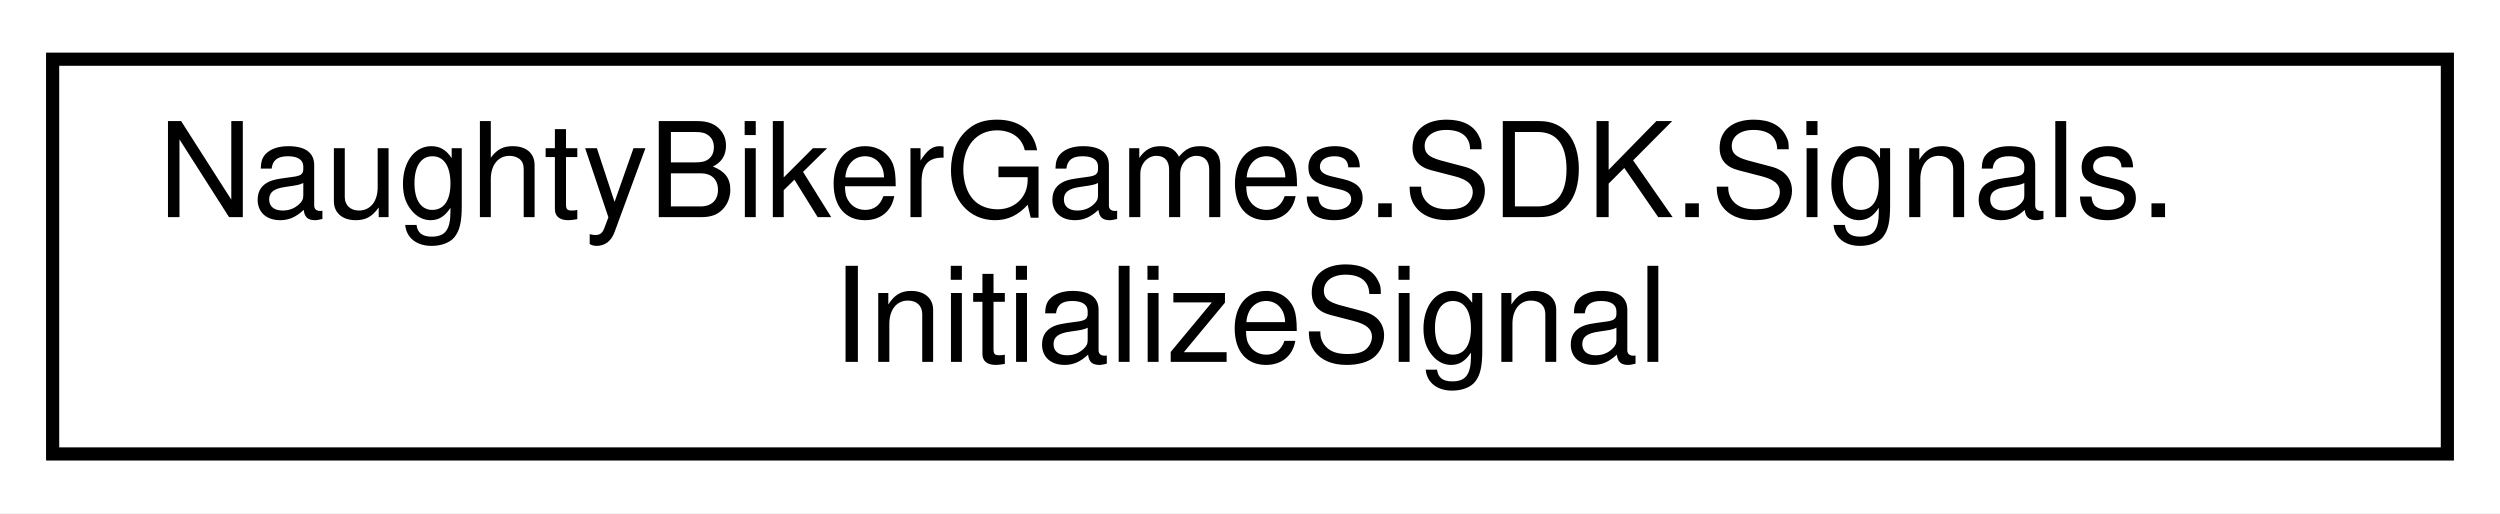
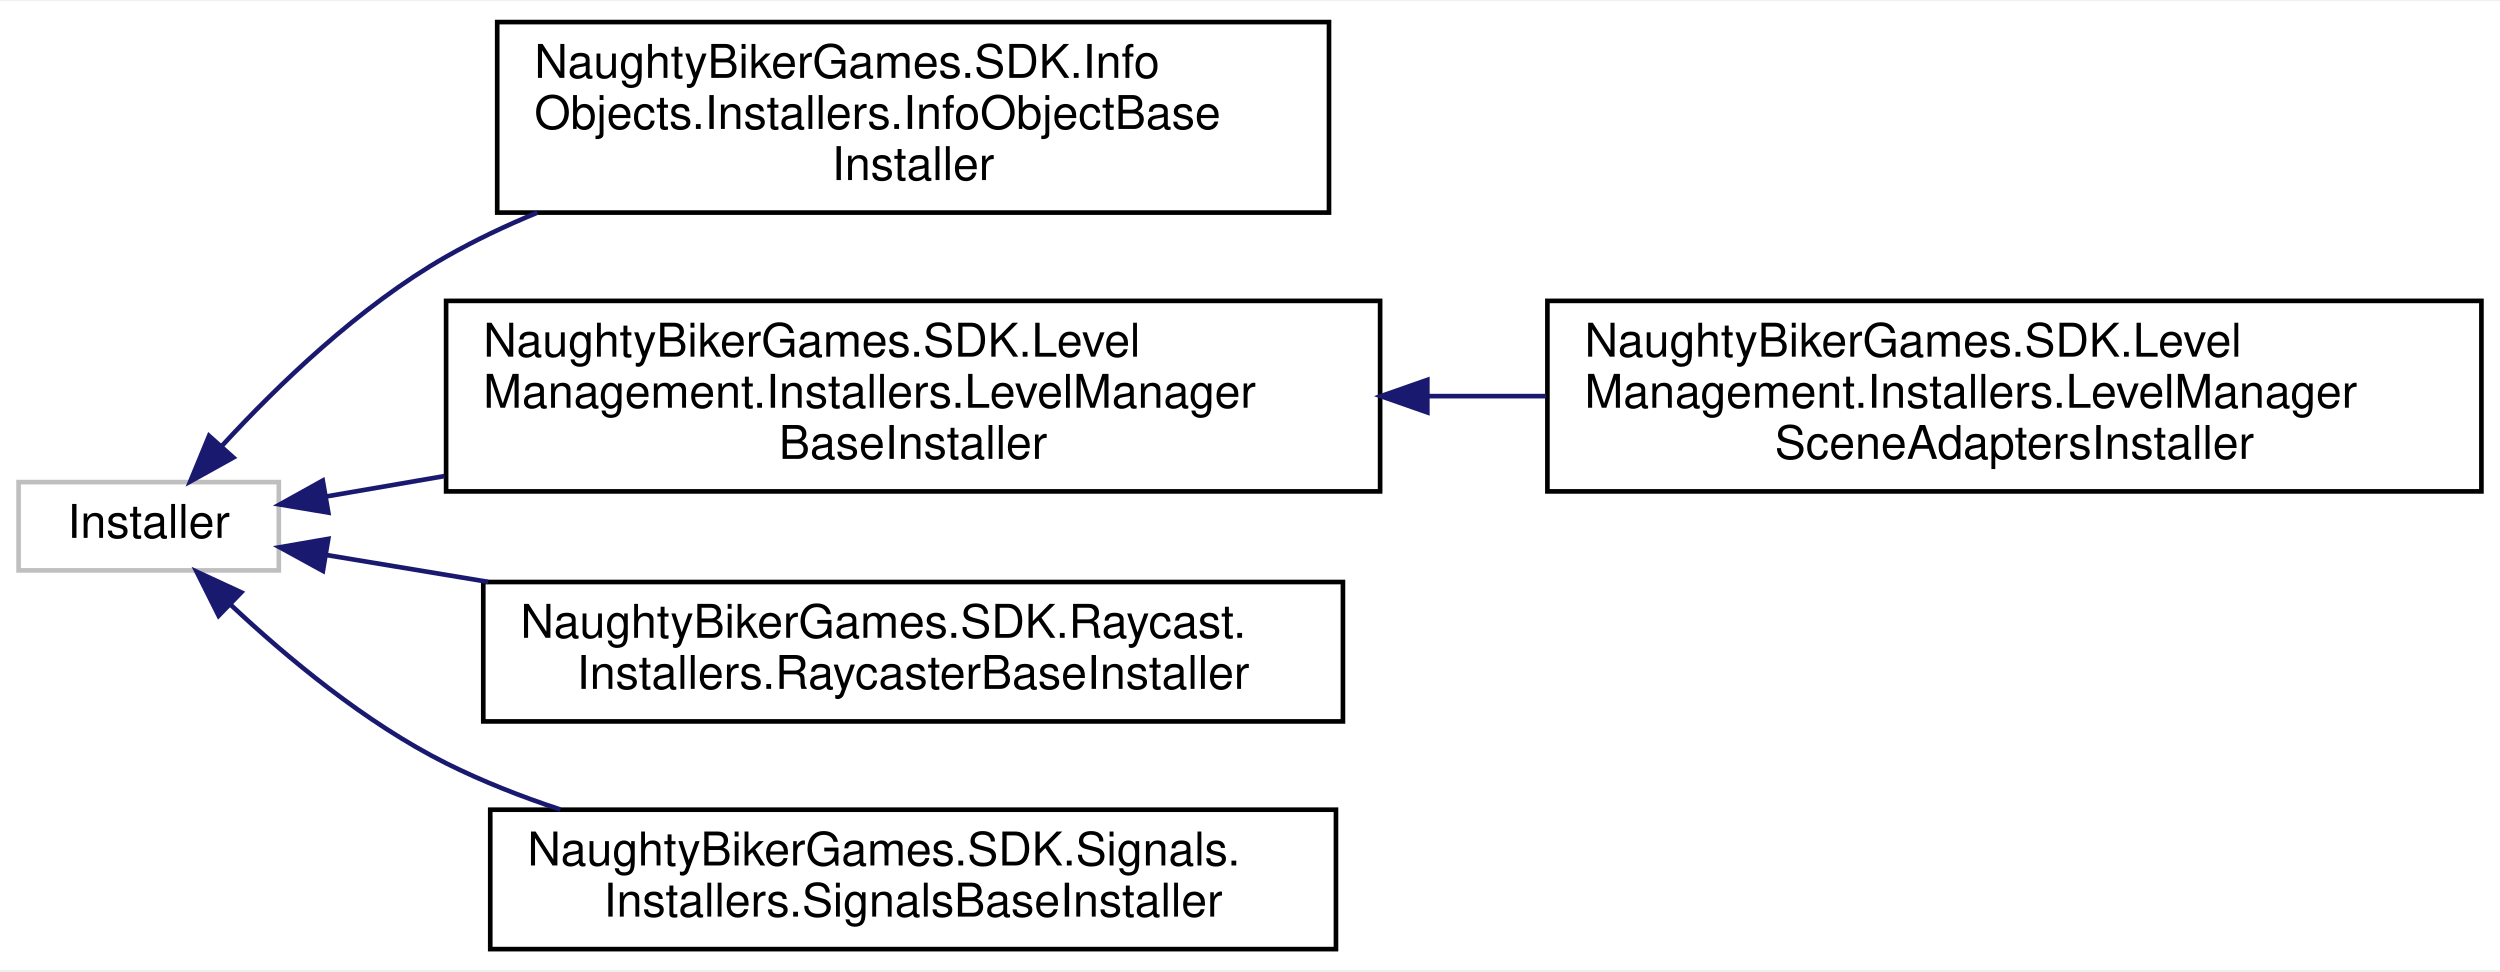
- <svg xmlns="http://www.w3.org/2000/svg" xmlns:xlink="http://www.w3.org/1999/xlink" width="190pt" height="39pt" viewBox="0.00 0.00 190.00 39.00">
-   <g id="graph0" class="graph" transform="scale(1 1) rotate(0) translate(4 35)">
-     <polygon fill="white" stroke="transparent" points="-4,4 -4,-35 186,-35 186,4 -4,4" />
+ <svg xmlns="http://www.w3.org/2000/svg" xmlns:xlink="http://www.w3.org/1999/xlink" width="538pt" height="209pt" viewBox="0.00 0.00 538.00 208.50">
+   <g id="graph0" class="graph" transform="scale(1 1) rotate(0) translate(4 204.5)">
+     <polygon fill="white" stroke="transparent" points="-4,4 -4,-204.5 534,-204.5 534,4 -4,4" />
    <g id="node1" class="node">
      <g id="a_node1">
-         <a xlink:href="d7/d86/class_naughty_biker_games_1_1_s_d_k_1_1_signals_1_1_initialize_signal.html" target="_top" xlink:title=" ">
-           <polygon fill="white" stroke="black" points="0,-0.5 0,-30.5 182,-30.5 182,-0.5 0,-0.5" />
-           <text text-anchor="start" x="8" y="-18.5" font-family="Helvetica,sans-Serif" font-size="10.00">NaughtyBikerGames.SDK.Signals.</text>
-           <text text-anchor="middle" x="91" y="-7.5" font-family="Helvetica,sans-Serif" font-size="10.00">InitializeSignal</text>
+         <a xlink:title=" ">
+           <polygon fill="white" stroke="#bfbfbf" points="0,-82 0,-101 56,-101 56,-82 0,-82" />
+           <text text-anchor="middle" x="28" y="-89" font-family="Helvetica,sans-Serif" font-size="10.00">Installer</text>
        </a>
      </g>
    </g>
+     <g id="node2" class="node">
+       <g id="a_node2">
+         <a xlink:href="d0/dac/class_naughty_biker_games_1_1_s_d_k_1_1_info_objects_1_1_installers_1_1_info_object_base_installer.html" target="_top" xlink:title=" ">
+           <polygon fill="white" stroke="black" points="103,-159 103,-200 282,-200 282,-159 103,-159" />
+           <text text-anchor="start" x="111" y="-188" font-family="Helvetica,sans-Serif" font-size="10.00">NaughtyBikerGames.SDK.Info</text>
+           <text text-anchor="start" x="111" y="-177" font-family="Helvetica,sans-Serif" font-size="10.00">Objects.Installers.InfoObjectBase</text>
+           <text text-anchor="middle" x="192.5" y="-166" font-family="Helvetica,sans-Serif" font-size="10.00">Installer</text>
+         </a>
+       </g>
+     </g>
+     <g id="edge1" class="edge">
+       <path fill="none" stroke="midnightblue" d="M43.85,-108.9C55.7,-121.78 73.36,-138.86 92,-149.5 98.19,-153.03 104.84,-156.19 111.66,-159" />
+       <polygon fill="midnightblue" stroke="midnightblue" points="46.22,-106.29 36.95,-101.15 40.99,-110.95 46.22,-106.29" />
+     </g>
+     <g id="node3" class="node">
+       <g id="a_node3">
+         <a xlink:href="d6/dcb/class_naughty_biker_games_1_1_s_d_k_1_1_level_management_1_1_installers_1_1_level_manager_base_installer.html" target="_top" xlink:title=" ">
+           <polygon fill="white" stroke="black" points="92,-99 92,-140 293,-140 293,-99 92,-99" />
+           <text text-anchor="start" x="100" y="-128" font-family="Helvetica,sans-Serif" font-size="10.00">NaughtyBikerGames.SDK.Level</text>
+           <text text-anchor="start" x="100" y="-117" font-family="Helvetica,sans-Serif" font-size="10.00">Management.Installers.LevelManager</text>
+           <text text-anchor="middle" x="192.5" y="-106" font-family="Helvetica,sans-Serif" font-size="10.00">BaseInstaller</text>
+         </a>
+       </g>
+     </g>
+     <g id="edge2" class="edge">
+       <path fill="none" stroke="midnightblue" d="M66.07,-97.89C73.96,-99.25 82.65,-100.74 91.66,-102.3" />
+       <polygon fill="midnightblue" stroke="midnightblue" points="66.65,-94.44 56.2,-96.19 65.46,-101.33 66.65,-94.44" />
+     </g>
+     <g id="node5" class="node">
+       <g id="a_node5">
+         <a xlink:href="db/d3c/class_naughty_biker_games_1_1_s_d_k_1_1_raycast_1_1_installers_1_1_raycaster_base_installer.html" target="_top" xlink:title=" ">
+           <polygon fill="white" stroke="black" points="100,-49.5 100,-79.5 285,-79.5 285,-49.5 100,-49.5" />
+           <text text-anchor="start" x="108" y="-67.5" font-family="Helvetica,sans-Serif" font-size="10.00">NaughtyBikerGames.SDK.Raycast.</text>
+           <text text-anchor="middle" x="192.5" y="-56.5" font-family="Helvetica,sans-Serif" font-size="10.00">Installers.RaycasterBaseInstaller</text>
+         </a>
+       </g>
+     </g>
+     <g id="edge4" class="edge">
+       <path fill="none" stroke="midnightblue" d="M66.24,-85.31C76.8,-83.56 88.78,-81.57 101.05,-79.53" />
+       <polygon fill="midnightblue" stroke="midnightblue" points="65.49,-81.89 56.2,-86.98 66.64,-88.79 65.49,-81.89" />
+     </g>
+     <g id="node6" class="node">
+       <g id="a_node6">
+         <a xlink:href="df/d52/class_naughty_biker_games_1_1_s_d_k_1_1_signals_1_1_installers_1_1_signals_base_installer.html" target="_top" xlink:title=" ">
+           <polygon fill="white" stroke="black" points="101.5,-0.5 101.5,-30.5 283.5,-30.5 283.5,-0.5 101.5,-0.5" />
+           <text text-anchor="start" x="109.5" y="-18.5" font-family="Helvetica,sans-Serif" font-size="10.00">NaughtyBikerGames.SDK.Signals.</text>
+           <text text-anchor="middle" x="192.5" y="-7.5" font-family="Helvetica,sans-Serif" font-size="10.00">Installers.SignalsBaseInstaller</text>
+         </a>
+       </g>
+     </g>
+     <g id="edge5" class="edge">
+       <path fill="none" stroke="midnightblue" d="M45.71,-74.54C57.65,-63.35 74.61,-49.19 92,-40.5 99.73,-36.64 108.1,-33.34 116.59,-30.54" />
+       <polygon fill="midnightblue" stroke="midnightblue" points="43.05,-72.25 38.31,-81.72 47.92,-77.27 43.05,-72.25" />
+     </g>
+     <g id="node4" class="node">
+       <g id="a_node4">
+         <a xlink:href="d7/d66/class_naughty_biker_games_1_1_s_d_k_1_1_level_management_1_1_installers_1_1_level_manager_scene_adapters_installer.html" target="_top" xlink:title=" ">
+           <polygon fill="white" stroke="black" points="329,-99 329,-140 530,-140 530,-99 329,-99" />
+           <text text-anchor="start" x="337" y="-128" font-family="Helvetica,sans-Serif" font-size="10.00">NaughtyBikerGames.SDK.Level</text>
+           <text text-anchor="start" x="337" y="-117" font-family="Helvetica,sans-Serif" font-size="10.00">Management.Installers.LevelManager</text>
+           <text text-anchor="middle" x="429.5" y="-106" font-family="Helvetica,sans-Serif" font-size="10.00">SceneAdaptersInstaller</text>
+         </a>
+       </g>
+     </g>
+     <g id="edge3" class="edge">
+       <path fill="none" stroke="midnightblue" d="M303.41,-119.5C311.84,-119.5 320.32,-119.5 328.68,-119.5" />
+       <polygon fill="midnightblue" stroke="midnightblue" points="303.16,-116 293.16,-119.5 303.16,-123 303.16,-116" />
+     </g>
  </g>
</svg>
